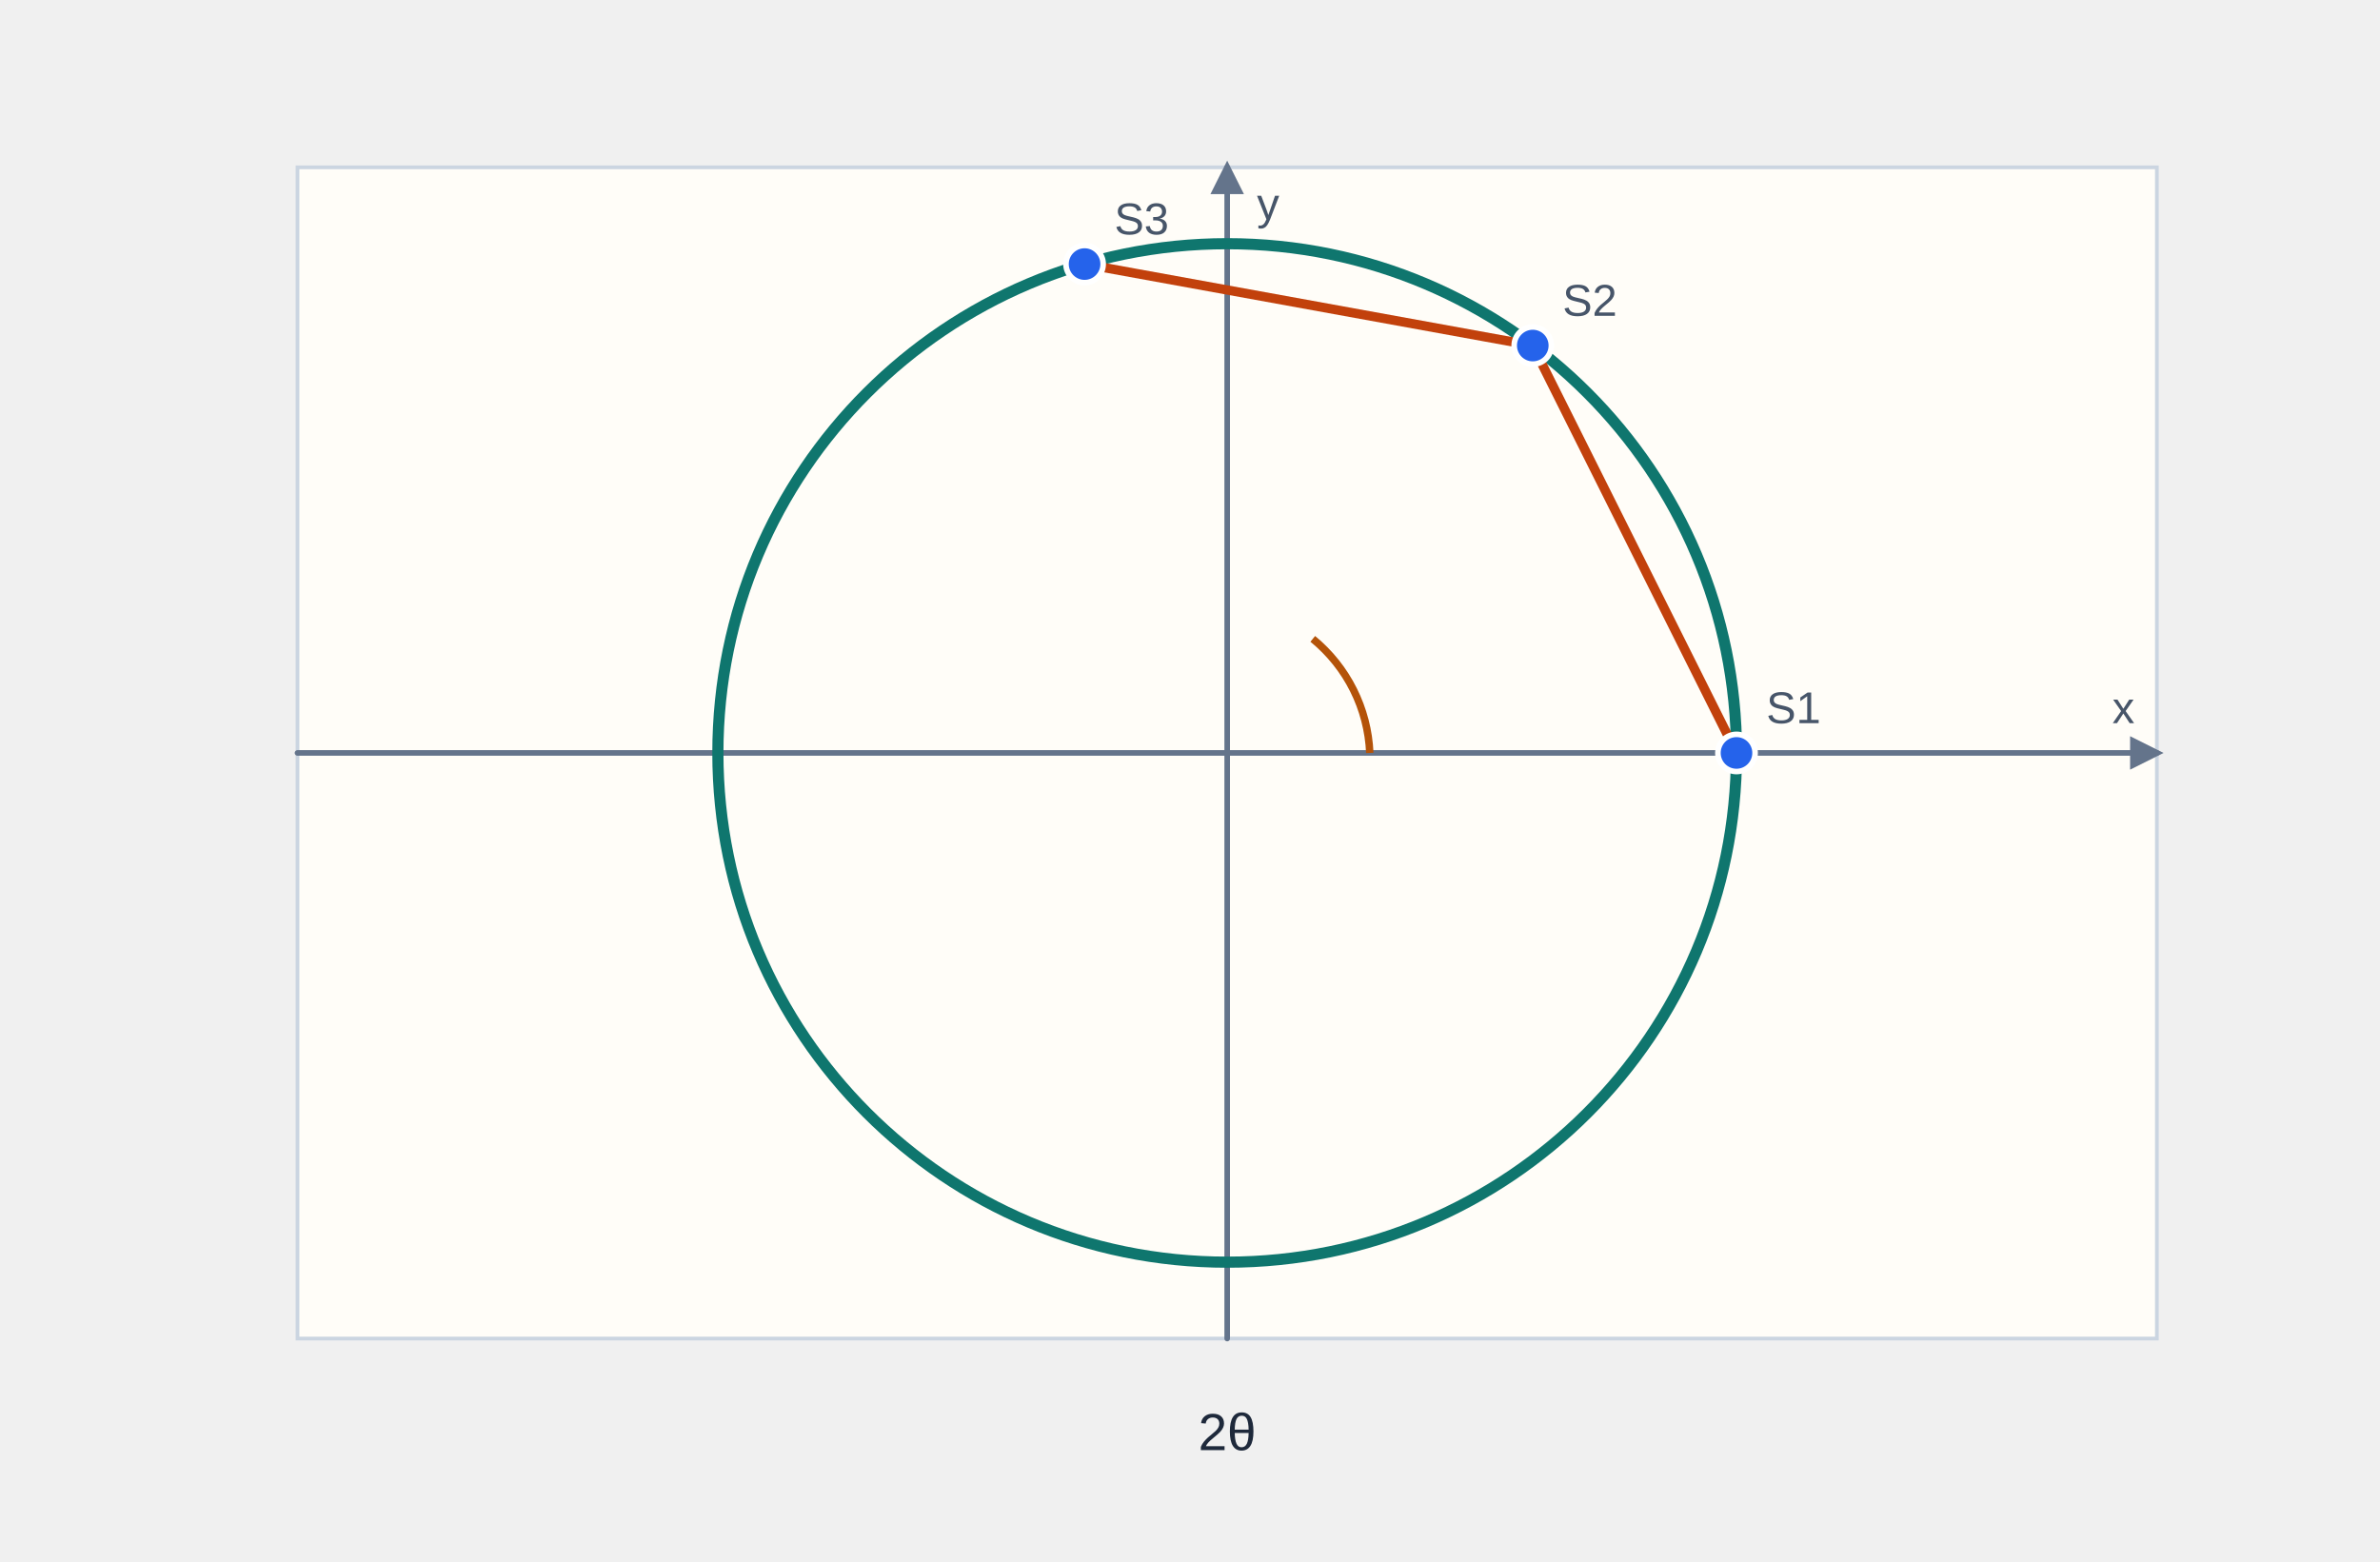
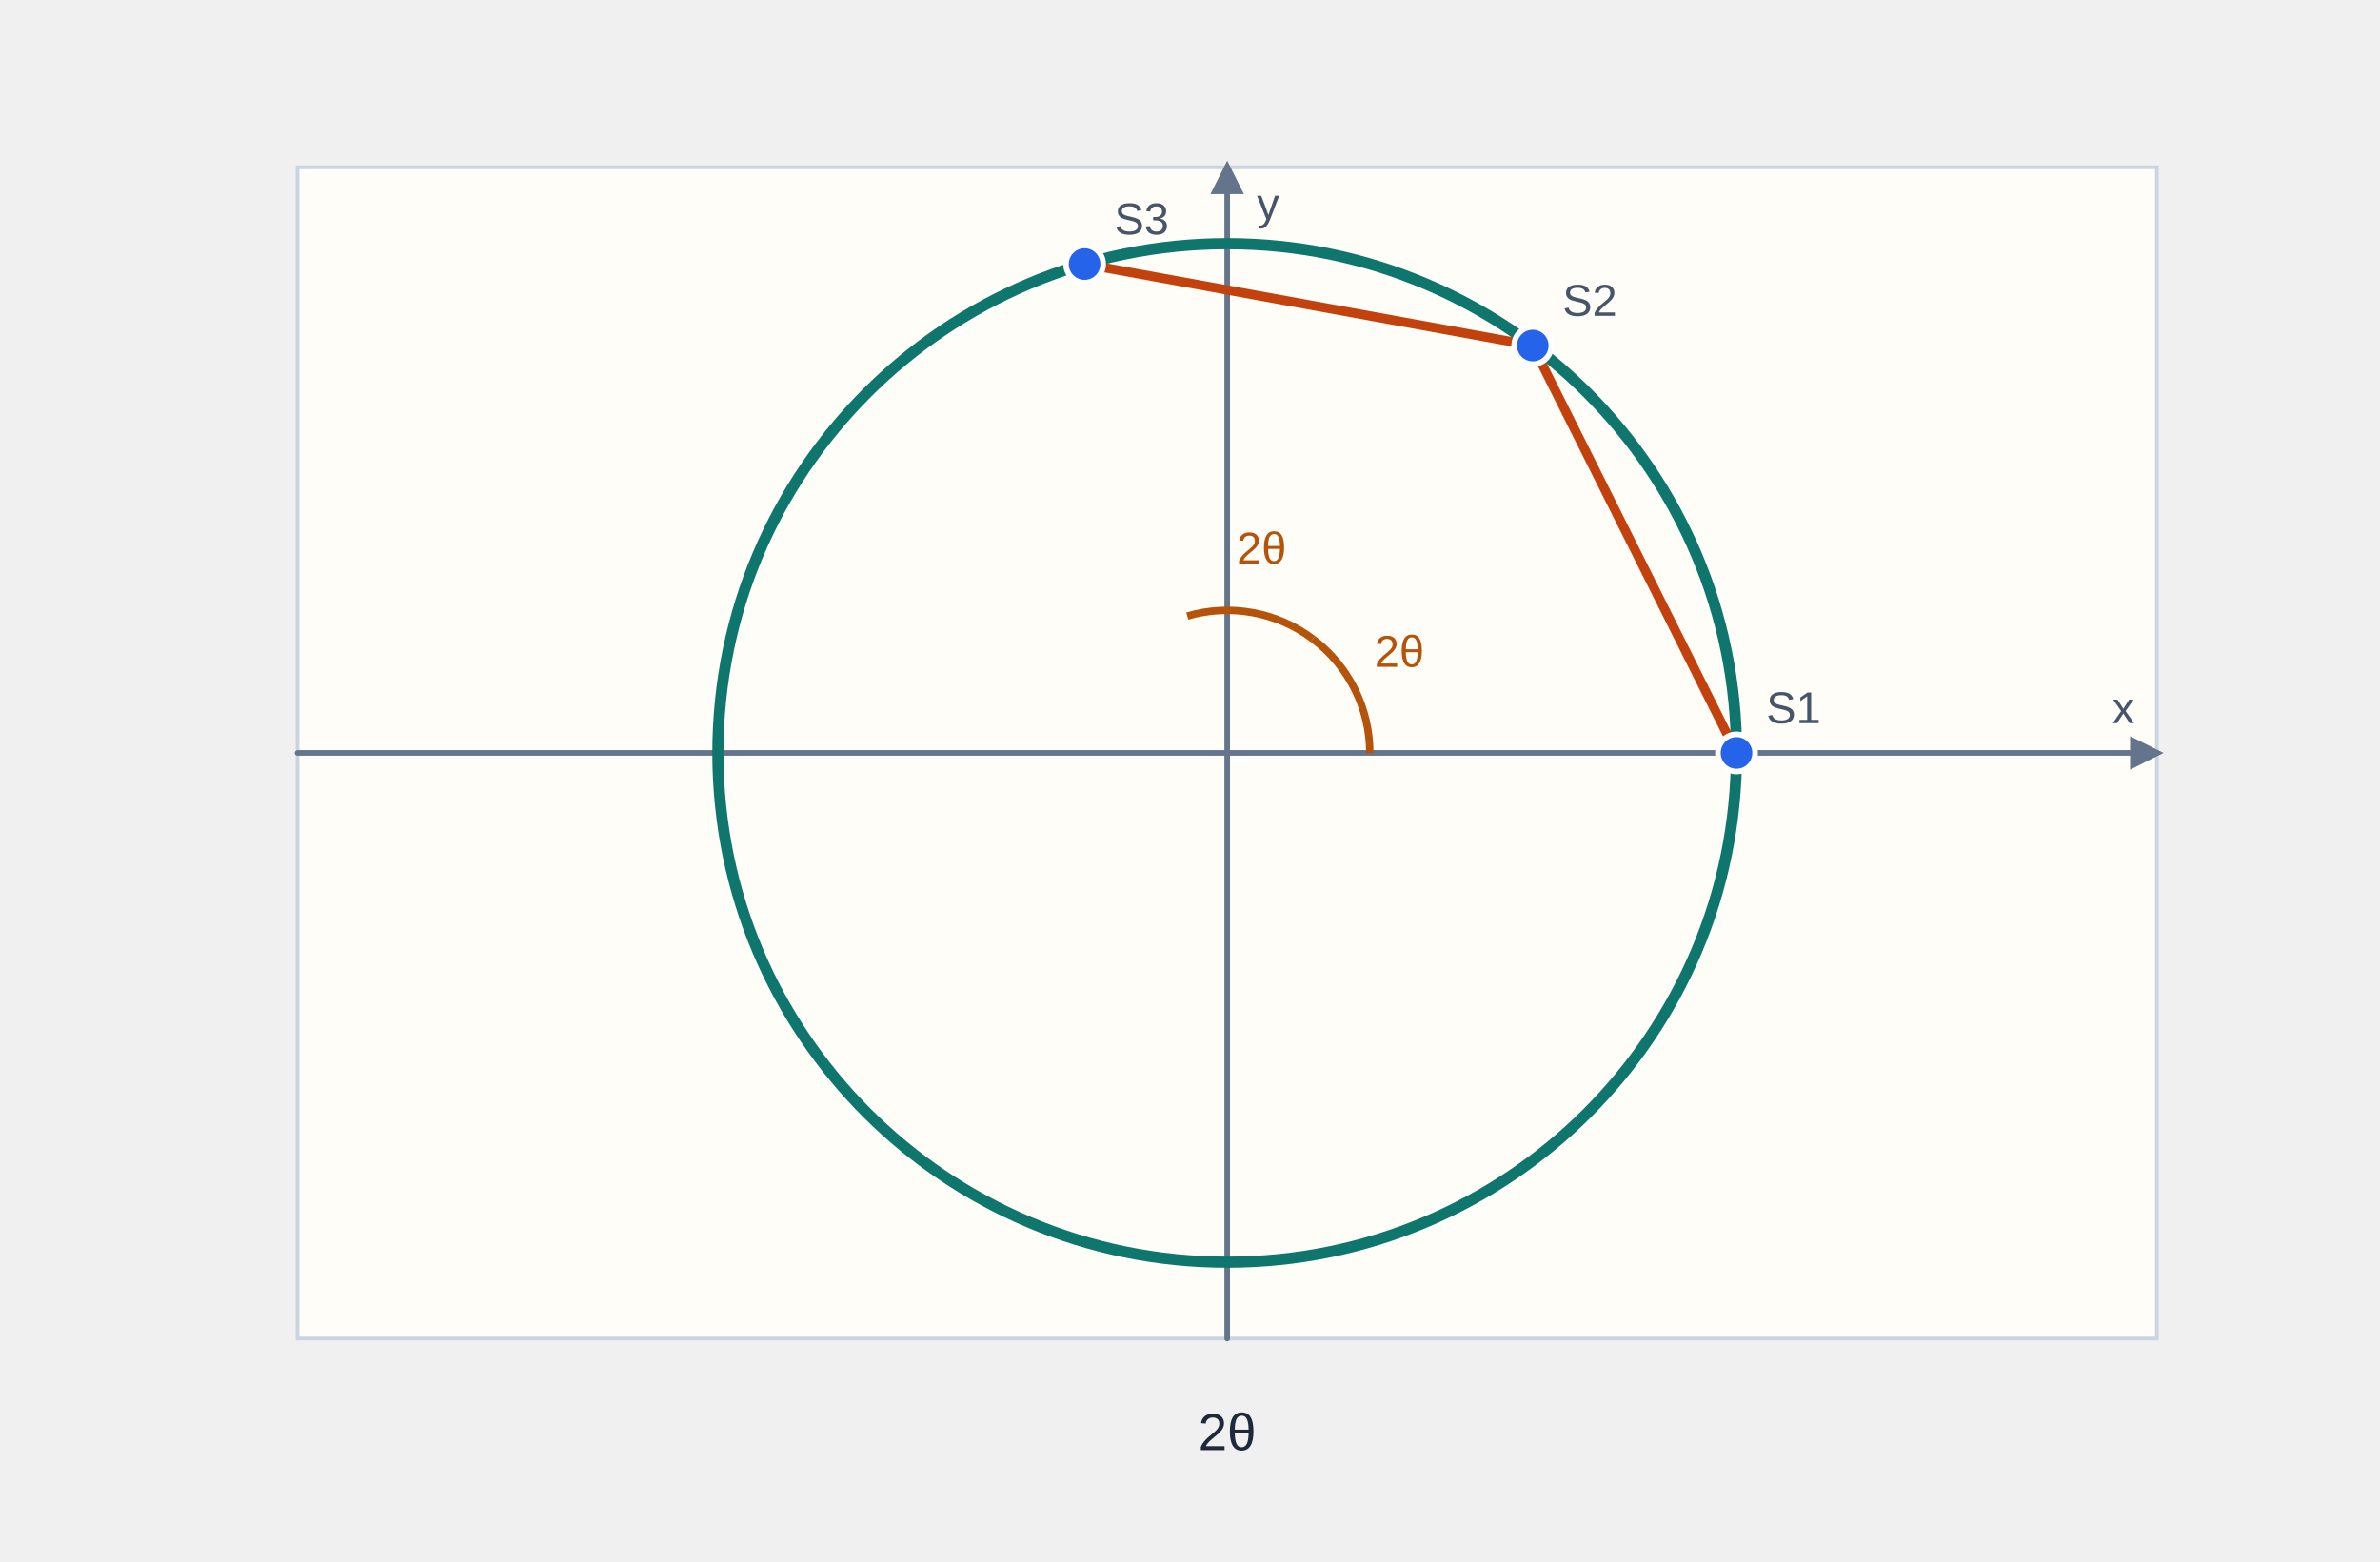
<svg xmlns="http://www.w3.org/2000/svg" viewBox="0 0 640 420" role="img">
  <defs>
    <marker id="arrow-head" viewBox="0 0 10 10" refX="8" refY="5" markerWidth="6" markerHeight="6" orient="auto-start-reverse">
      <path d="M 0 0 L 10 5 L 0 10 z" fill="#64748b" />
    </marker>
  </defs>
  <style>
- .frame{fill:#fffdf8;stroke:#cbd5e1;stroke-width:1}.axis{stroke:#64748b;stroke-width:1.5}.grid{stroke:#e2e8f0;stroke-width:1}.energy{fill:none;stroke:#0f766e;stroke-width:3}.momentum{fill:none;stroke:#c2410c;stroke-width:2.5}.state{fill:#2563eb;stroke:#fff;stroke-width:1.5}.state-chain{fill:none;stroke:#2563eb;stroke-width:2.5}.reflection{fill:none;stroke:#7c3aed;stroke-width:2.5}.sector{fill:#bbf7d0;fill-opacity:.65;stroke:#15803d;stroke-width:2}.wedge{fill:#fef3c7;fill-opacity:.65;stroke:#b45309;stroke-width:2}.ray{fill:none;stroke:#db2777;stroke-width:2.5}.arrow{stroke-linecap:round}.angle{fill:none;stroke:#b45309;stroke-width:2}.label{fill:#1e293b;font-family:Arial,'Microsoft YaHei',sans-serif;font-size:14px}.small-label{fill:#475569;font-family:Arial,'Microsoft YaHei',sans-serif;font-size:12px}.event-block{fill:#eff6ff;stroke:#2563eb;stroke-width:1}.event-wall{fill:#f5f3ff;stroke:#7c3aed;stroke-width:1}
+ .frame{fill:#fffdf8;stroke:#cbd5e1;stroke-width:1}.axis{stroke:#64748b;stroke-width:1.5}.grid{stroke:#e2e8f0;stroke-width:1}.energy{fill:none;stroke:#0f766e;stroke-width:3}.momentum{fill:none;stroke:#c2410c;stroke-width:2.5}.state{fill:#2563eb;stroke:#fff;stroke-width:1.5}.crossing{fill:#db2777}.state-chain{fill:none;stroke:#2563eb;stroke-width:2.5}.reflection{fill:none;stroke:#7c3aed;stroke-width:2.5}.sector{fill:#bbf7d0;fill-opacity:.65;stroke:#15803d;stroke-width:2}.wedge{fill:#fef3c7;fill-opacity:.65;stroke:#b45309;stroke-width:2}.ray{fill:none;stroke:#db2777;stroke-width:2.5}.arrow{stroke-linecap:round}.angle{fill:none;stroke:#b45309;stroke-width:2}.angle-label{fill:#b45309;font-family:Arial,'Microsoft YaHei',sans-serif;font-size:12px}.label{fill:#1e293b;font-family:Arial,'Microsoft YaHei',sans-serif;font-size:14px}.small-label{fill:#475569;font-family:Arial,'Microsoft YaHei',sans-serif;font-size:12px}.event-block{fill:#eff6ff;stroke:#2563eb;stroke-width:1}.event-wall{fill:#f5f3ff;stroke:#7c3aed;stroke-width:1}
</style>
  <rect x="80" y="45" width="500" height="315" class="frame" />
  <line x1="80" y1="202.5" x2="580" y2="202.5" class="axis arrow" marker-end="url(#arrow-head)" />
  <line x1="330" y1="360" x2="330" y2="45" class="axis arrow" marker-end="url(#arrow-head)" />
  <text x="574" y="194.5" class="small-label" text-anchor="end">x</text>
  <text x="338" y="59" class="small-label">y</text>
  <circle cx="330" cy="202.5" r="136.957" class="energy" />
  <line x1="466.957" y1="202.5" x2="412.174" y2="92.935" class="momentum" />
  <line x1="412.174" y1="92.935" x2="291.652" y2="71.022" class="momentum" />
  <circle cx="466.957" cy="202.5" r="5" class="state" />
  <text x="474.957" y="194.5" class="small-label">S1</text>
  <circle cx="412.174" cy="92.935" r="5" class="state" />
  <text x="420.174" y="84.935" class="small-label">S2</text>
  <circle cx="291.652" cy="71.022" r="5" class="state" />
  <text x="299.652" y="63.022" class="small-label">S3</text>
-   <path d="M 368.348 202.5 A 42 42 0 0 0 353.009 171.822" class="angle" />
+   <path d="M 368.348 202.5 A 38.348 38.348 0 0 0 353.009 171.822" class="angle" />
+   <text x="376.304" y="179.348" class="angle-label" text-anchor="middle">2θ</text>
+   <path d="M 353.009 171.822 A 38.348 38.348 0 0 0 319.263 165.686" class="angle" />
+   <text x="339.261" y="151.565" class="angle-label" text-anchor="middle">2θ</text>
  <text x="330" y="390" class="label" text-anchor="middle">2θ</text>
</svg>
